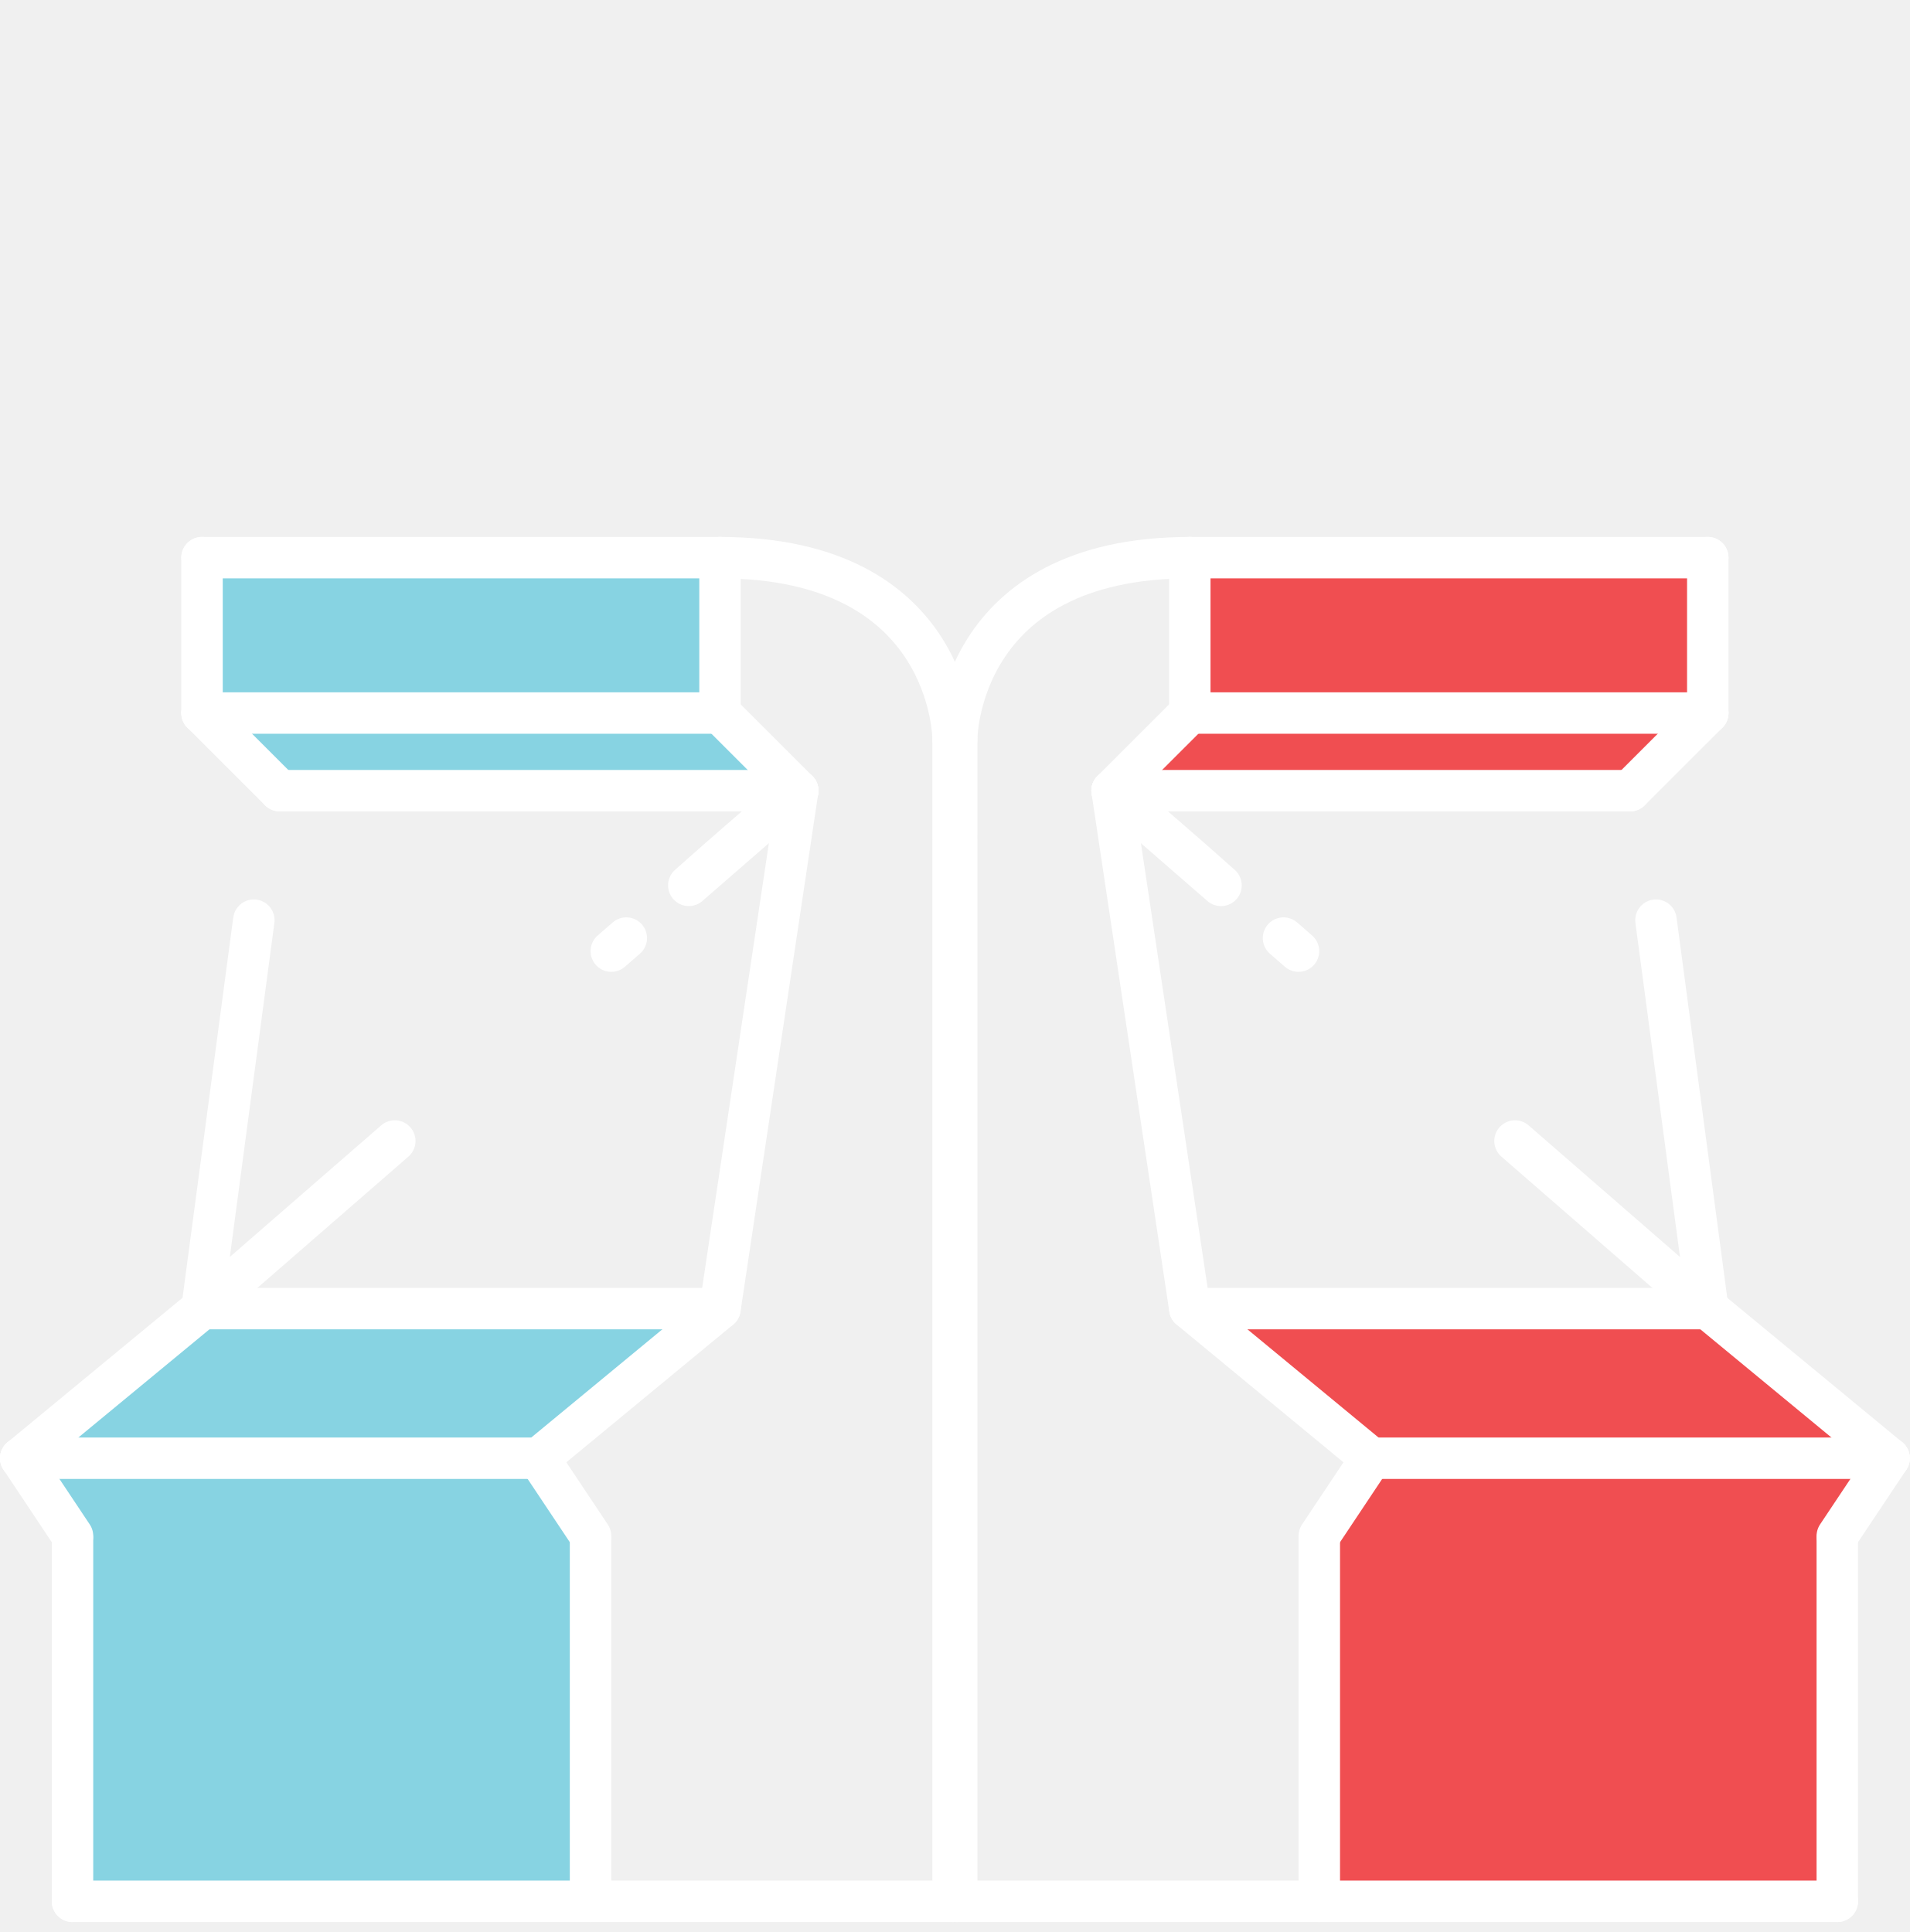
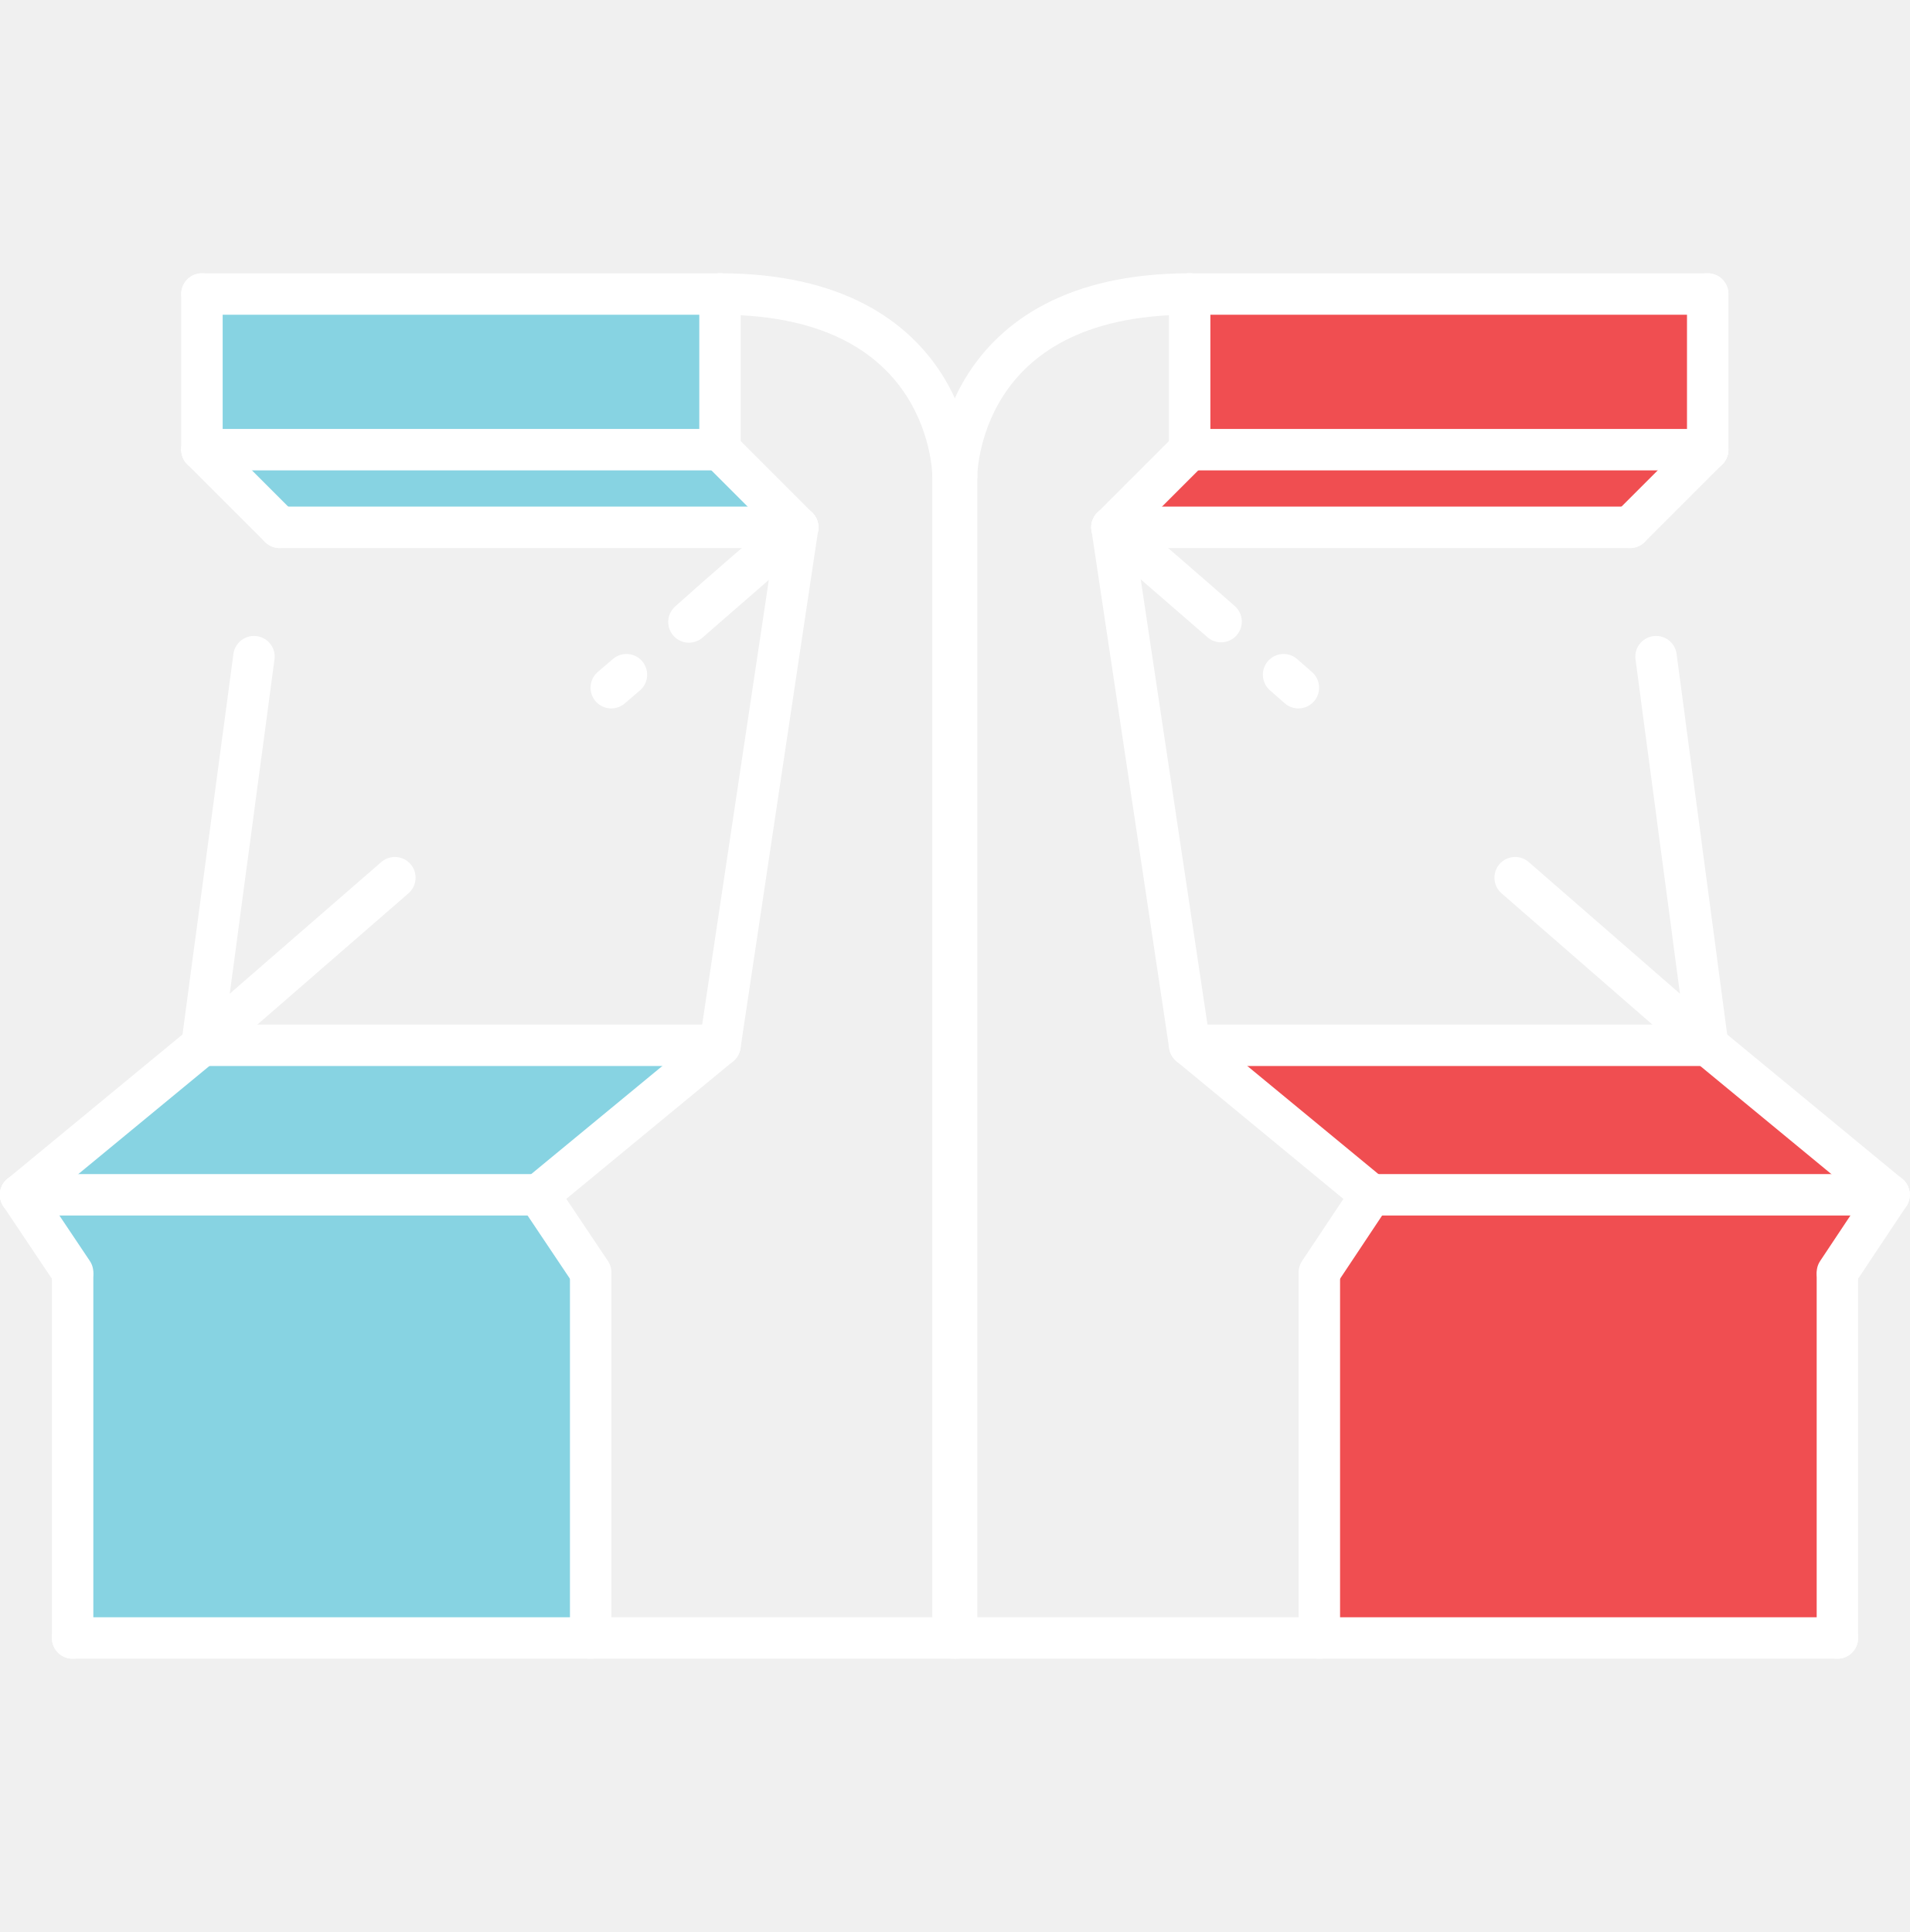
- <svg xmlns="http://www.w3.org/2000/svg" id="Layer_1" data-name="Layer 1" viewBox="0 0 528.64 534.9">
-   <defs>
-     <style>
-       .cls-1 {
-         fill: #87d3e2;
-       }
- 
-       .cls-1, .cls-2 {
-         stroke-width: 0px;
-       }
- 
-       .cls-3 {
-         fill: none;
-         stroke: #fff;
-         stroke-linecap: round;
-         stroke-linejoin: round;
-         stroke-width: 11.47px;
-       }
- 
-       .cls-2 {
-         fill: #f04e51;
-       }
-     </style>
-   </defs>
+ <svg xmlns="http://www.w3.org/2000/svg" version="1.1" id="Layer_1" x="0px" y="0px" viewBox="0 0 528.6 534.9" style="enable-background:new 0 0 528.6 534.9;" xml:space="preserve">
+   <style type="text/css">
+ 	.st0{fill:#87D3E2;}
+ 	.st1{fill:none;stroke:#FFFFFF;stroke-width:11.47;stroke-linecap:round;stroke-linejoin:round;}
+ 	.st2{fill:#F04E51;}
+ </style>
  <g>
    <g>
-       <rect class="cls-1" x="55.92" y="154.39" width="143.38" height="43.01" />
-       <polygon class="cls-1" points="5.74 403.73 55.92 362.3 199.3 362.3 149.12 403.73 5.74 403.73" />
-       <polygon class="cls-1" points="5.74 403.73 149.12 403.73 163.46 425.24 163.46 426.03 163.46 526.4 20.07 526.4 20.07 426.03 20.07 425.24 5.74 403.73" />
-       <polygon class="cls-1" points="220.81 218.91 77.43 218.91 55.92 197.41 199.3 197.41 220.81 218.91" />
-       <path class="cls-1" d="M190.65,245.12c10.08-9,20.12-17.61,30.15-26.21l-30.15,26.21Z" />
+       <g>
+         <rect x="55.9" y="81.4" class="st0" width="143.4" height="43" />
+         <polygon class="st0" points="5.7,330.8 55.9,289.4 199.3,289.4 149.1,330.8    " />
+         <polygon class="st0" points="5.7,330.8 149.1,330.8 163.5,352.3 163.5,353.1 163.5,453.5 20.1,453.5 20.1,353.1 20.1,352.3         " />
+         <polygon class="st0" points="220.8,146 77.4,146 55.9,124.5 199.3,124.5    " />
+         <path class="st0" d="M190.6,172.2c10.1-9,20.1-17.6,30.1-26.2L190.6,172.2z" />
+       </g>
+       <g>
+         <line class="st1" x1="55.9" y1="289.4" x2="199.3" y2="289.4" />
+         <line class="st1" x1="220.8" y1="146" x2="77.4" y2="146" />
+         <line class="st1" x1="55.9" y1="124.5" x2="77.4" y2="146" />
+         <line class="st1" x1="55.9" y1="81.4" x2="55.9" y2="124.5" />
+         <line class="st1" x1="199.3" y1="81.4" x2="55.9" y2="81.4" />
+         <line class="st1" x1="199.3" y1="124.5" x2="199.3" y2="81.4" />
+         <line class="st1" x1="220.8" y1="146" x2="199.3" y2="124.5" />
+         <line class="st1" x1="199.3" y1="124.5" x2="55.9" y2="124.5" />
+         <polyline class="st1" points="149.1,330.8 199.3,289.4 220.8,146    " />
+         <line class="st1" x1="5.7" y1="330.8" x2="55.9" y2="289.4" />
+         <line class="st1" x1="163.5" y1="353.1" x2="163.5" y2="453.5" />
+         <line class="st1" x1="149.1" y1="330.8" x2="163.5" y2="352.3" />
+         <line class="st1" x1="5.7" y1="330.8" x2="149.1" y2="330.8" />
+         <line class="st1" x1="20.1" y1="352.3" x2="5.7" y2="330.8" />
+         <line class="st1" x1="20.1" y1="453.5" x2="20.1" y2="353.1" />
+         <polyline class="st1" points="263.8,453.5 163.5,453.5 20.1,453.5    " />
+         <line class="st1" x1="263.8" y1="159.5" x2="263.8" y2="453.5" />
+         <line class="st1" x1="263.8" y1="131.6" x2="263.8" y2="158.1" />
+         <path class="st1" d="M263.8,131.6c0,0,0-50.2-64.5-50.2" />
+         <line class="st1" x1="169.2" y1="190.4" x2="173.4" y2="186.8" />
+         <line class="st1" x1="55.9" y1="289.4" x2="109.3" y2="243" />
+         <path class="st1" d="M220.8,146c-10,8.6-20.1,17.2-30.1,26.2L220.8,146z" />
+         <line class="st1" x1="55.9" y1="289.4" x2="70.3" y2="181.8" />
+       </g>
    </g>
    <g>
-       <line class="cls-3" x1="55.92" y1="362.3" x2="199.3" y2="362.3" />
-       <line class="cls-3" x1="220.81" y1="218.91" x2="77.43" y2="218.91" />
-       <line class="cls-3" x1="55.92" y1="197.41" x2="77.43" y2="218.91" />
-       <line class="cls-3" x1="55.92" y1="154.39" x2="55.92" y2="197.41" />
-       <line class="cls-3" x1="199.3" y1="154.39" x2="55.92" y2="154.39" />
-       <line class="cls-3" x1="199.3" y1="197.41" x2="199.3" y2="154.39" />
-       <line class="cls-3" x1="220.81" y1="218.91" x2="199.3" y2="197.41" />
-       <line class="cls-3" x1="199.3" y1="197.41" x2="55.92" y2="197.41" />
-       <polyline class="cls-3" points="149.12 403.73 199.3 362.3 220.81 218.91" />
-       <line class="cls-3" x1="5.74" y1="403.73" x2="55.92" y2="362.3" />
-       <line class="cls-3" x1="163.46" y1="426.03" x2="163.46" y2="526.4" />
-       <line class="cls-3" x1="149.12" y1="403.73" x2="163.46" y2="425.24" />
-       <line class="cls-3" x1="5.74" y1="403.73" x2="149.12" y2="403.73" />
-       <line class="cls-3" x1="20.07" y1="425.24" x2="5.74" y2="403.73" />
-       <line class="cls-3" x1="20.07" y1="526.4" x2="20.07" y2="426.03" />
-       <polyline class="cls-3" points="263.82 526.4 163.46 526.4 20.07 526.4" />
-       <line class="cls-3" x1="263.82" y1="232.46" x2="263.82" y2="526.4" />
-       <line class="cls-3" x1="263.82" y1="204.58" x2="263.82" y2="231.05" />
-       <path class="cls-3" d="M263.82,204.58s0-50.18-64.52-50.18" />
-       <line class="cls-3" x1="169.21" y1="263.33" x2="173.36" y2="259.72" />
-       <line class="cls-3" x1="55.92" y1="362.3" x2="109.28" y2="315.9" />
-       <path class="cls-3" d="M220.81,218.91c-10.04,8.6-20.07,17.21-30.15,26.21l30.15-26.21Z" />
-       <line class="cls-3" x1="55.92" y1="362.3" x2="70.26" y2="254.76" />
-     </g>
-   </g>
-   <g>
-     <g>
-       <polygon class="cls-2" points="522.91 403.73 472.72 362.3 329.34 362.3 379.52 403.73 522.91 403.73" />
-       <path class="cls-2" d="M307.92,218.99l30.06,26.14c-10.04-8.98-20.05-17.56-30.06-26.14Z" />
-       <polygon class="cls-2" points="508.57 425.54 508.57 425.24 522.91 403.73 379.52 403.73 365.19 425.24 365.19 425.54 365.19 426.03 365.19 526.4 508.57 526.4 508.57 426.03 508.57 425.54" />
-       <polygon class="cls-2" points="329.34 197.41 307.83 218.91 451.21 218.91 472.72 197.41 329.34 197.41" />
-       <rect class="cls-2" x="329.34" y="154.39" width="143.38" height="43.01" />
-     </g>
-     <g>
-       <line class="cls-3" x1="472.72" y1="362.3" x2="329.34" y2="362.3" />
-       <line class="cls-3" x1="307.83" y1="218.91" x2="451.21" y2="218.91" />
-       <line class="cls-3" x1="472.72" y1="197.41" x2="451.21" y2="218.91" />
-       <line class="cls-3" x1="472.72" y1="154.39" x2="472.72" y2="197.41" />
-       <line class="cls-3" x1="329.34" y1="154.39" x2="472.72" y2="154.39" />
-       <line class="cls-3" x1="329.34" y1="197.41" x2="329.34" y2="154.39" />
-       <line class="cls-3" x1="307.83" y1="218.91" x2="329.34" y2="197.41" />
-       <line class="cls-3" x1="329.34" y1="197.41" x2="472.72" y2="197.41" />
-       <polyline class="cls-3" points="379.52 403.73 329.34 362.3 307.83 218.91" />
-       <line class="cls-3" x1="522.91" y1="403.73" x2="472.72" y2="362.3" />
-       <line class="cls-3" x1="365.19" y1="426.03" x2="365.19" y2="526.4" />
-       <line class="cls-3" x1="379.52" y1="403.73" x2="365.19" y2="425.24" />
-       <line class="cls-3" x1="522.91" y1="403.73" x2="379.52" y2="403.73" />
-       <line class="cls-3" x1="508.57" y1="425.24" x2="522.91" y2="403.73" />
-       <line class="cls-3" x1="508.57" y1="526.4" x2="508.57" y2="426.03" />
-       <polyline class="cls-3" points="264.82 526.4 365.19 526.4 508.57 526.4" />
-       <line class="cls-3" x1="264.82" y1="232.46" x2="264.82" y2="526.4" />
-       <line class="cls-3" x1="264.82" y1="204.58" x2="264.82" y2="231.05" />
-       <path class="cls-3" d="M264.82,204.58s0-50.18,64.52-50.18" />
-       <line class="cls-3" x1="359.43" y1="263.33" x2="355.28" y2="259.72" />
-       <line class="cls-3" x1="472.72" y1="362.3" x2="419.36" y2="315.9" />
-       <path class="cls-3" d="M307.92,218.99c10.01,8.58,20.02,17.16,30.06,26.14l-30.06-26.14Z" />
-       <line class="cls-3" x1="307.92" y1="218.99" x2="307.83" y2="218.91" />
-       <line class="cls-3" x1="472.72" y1="362.3" x2="458.38" y2="254.76" />
+       <g>
+         <polygon class="st2" points="522.9,330.8 472.7,289.4 329.3,289.4 379.5,330.8    " />
+         <path class="st2" d="M307.9,146l30.1,26.1C327.9,163.2,317.9,154.6,307.9,146z" />
+         <polygon class="st2" points="508.6,352.6 508.6,352.3 522.9,330.8 379.5,330.8 365.2,352.3 365.2,352.6 365.2,353.1 365.2,453.5      508.6,453.5 508.6,353.1    " />
+         <polygon class="st2" points="329.3,124.5 307.8,146 451.2,146 472.7,124.5    " />
+         <rect x="329.3" y="81.4" class="st2" width="143.4" height="43" />
+       </g>
+       <g>
+         <line class="st1" x1="472.7" y1="289.4" x2="329.3" y2="289.4" />
+         <line class="st1" x1="307.8" y1="146" x2="451.2" y2="146" />
+         <line class="st1" x1="472.7" y1="124.5" x2="451.2" y2="146" />
+         <line class="st1" x1="472.7" y1="81.4" x2="472.7" y2="124.5" />
+         <line class="st1" x1="329.3" y1="81.4" x2="472.7" y2="81.4" />
+         <line class="st1" x1="329.3" y1="124.5" x2="329.3" y2="81.4" />
+         <line class="st1" x1="307.8" y1="146" x2="329.3" y2="124.5" />
+         <line class="st1" x1="329.3" y1="124.5" x2="472.7" y2="124.5" />
+         <polyline class="st1" points="379.5,330.8 329.3,289.4 307.8,146    " />
+         <line class="st1" x1="522.9" y1="330.8" x2="472.7" y2="289.4" />
+         <line class="st1" x1="365.2" y1="353.1" x2="365.2" y2="453.5" />
+         <line class="st1" x1="379.5" y1="330.8" x2="365.2" y2="352.3" />
+         <line class="st1" x1="522.9" y1="330.8" x2="379.5" y2="330.8" />
+         <line class="st1" x1="508.6" y1="352.3" x2="522.9" y2="330.8" />
+         <line class="st1" x1="508.6" y1="453.5" x2="508.6" y2="353.1" />
+         <polyline class="st1" points="264.8,453.5 365.2,453.5 508.6,453.5    " />
+         <line class="st1" x1="264.8" y1="159.5" x2="264.8" y2="453.5" />
+         <line class="st1" x1="264.8" y1="131.6" x2="264.8" y2="158.1" />
+         <path class="st1" d="M264.8,131.6c0,0,0-50.2,64.5-50.2" />
+         <line class="st1" x1="359.4" y1="190.4" x2="355.3" y2="186.8" />
+         <line class="st1" x1="472.7" y1="289.4" x2="419.4" y2="243" />
+         <path class="st1" d="M307.9,146c10,8.6,20,17.2,30.1,26.1L307.9,146z" />
+         <line class="st1" x1="307.9" y1="146" x2="307.8" y2="146" />
+         <line class="st1" x1="472.7" y1="289.4" x2="458.4" y2="181.8" />
+       </g>
    </g>
  </g>
</svg>
